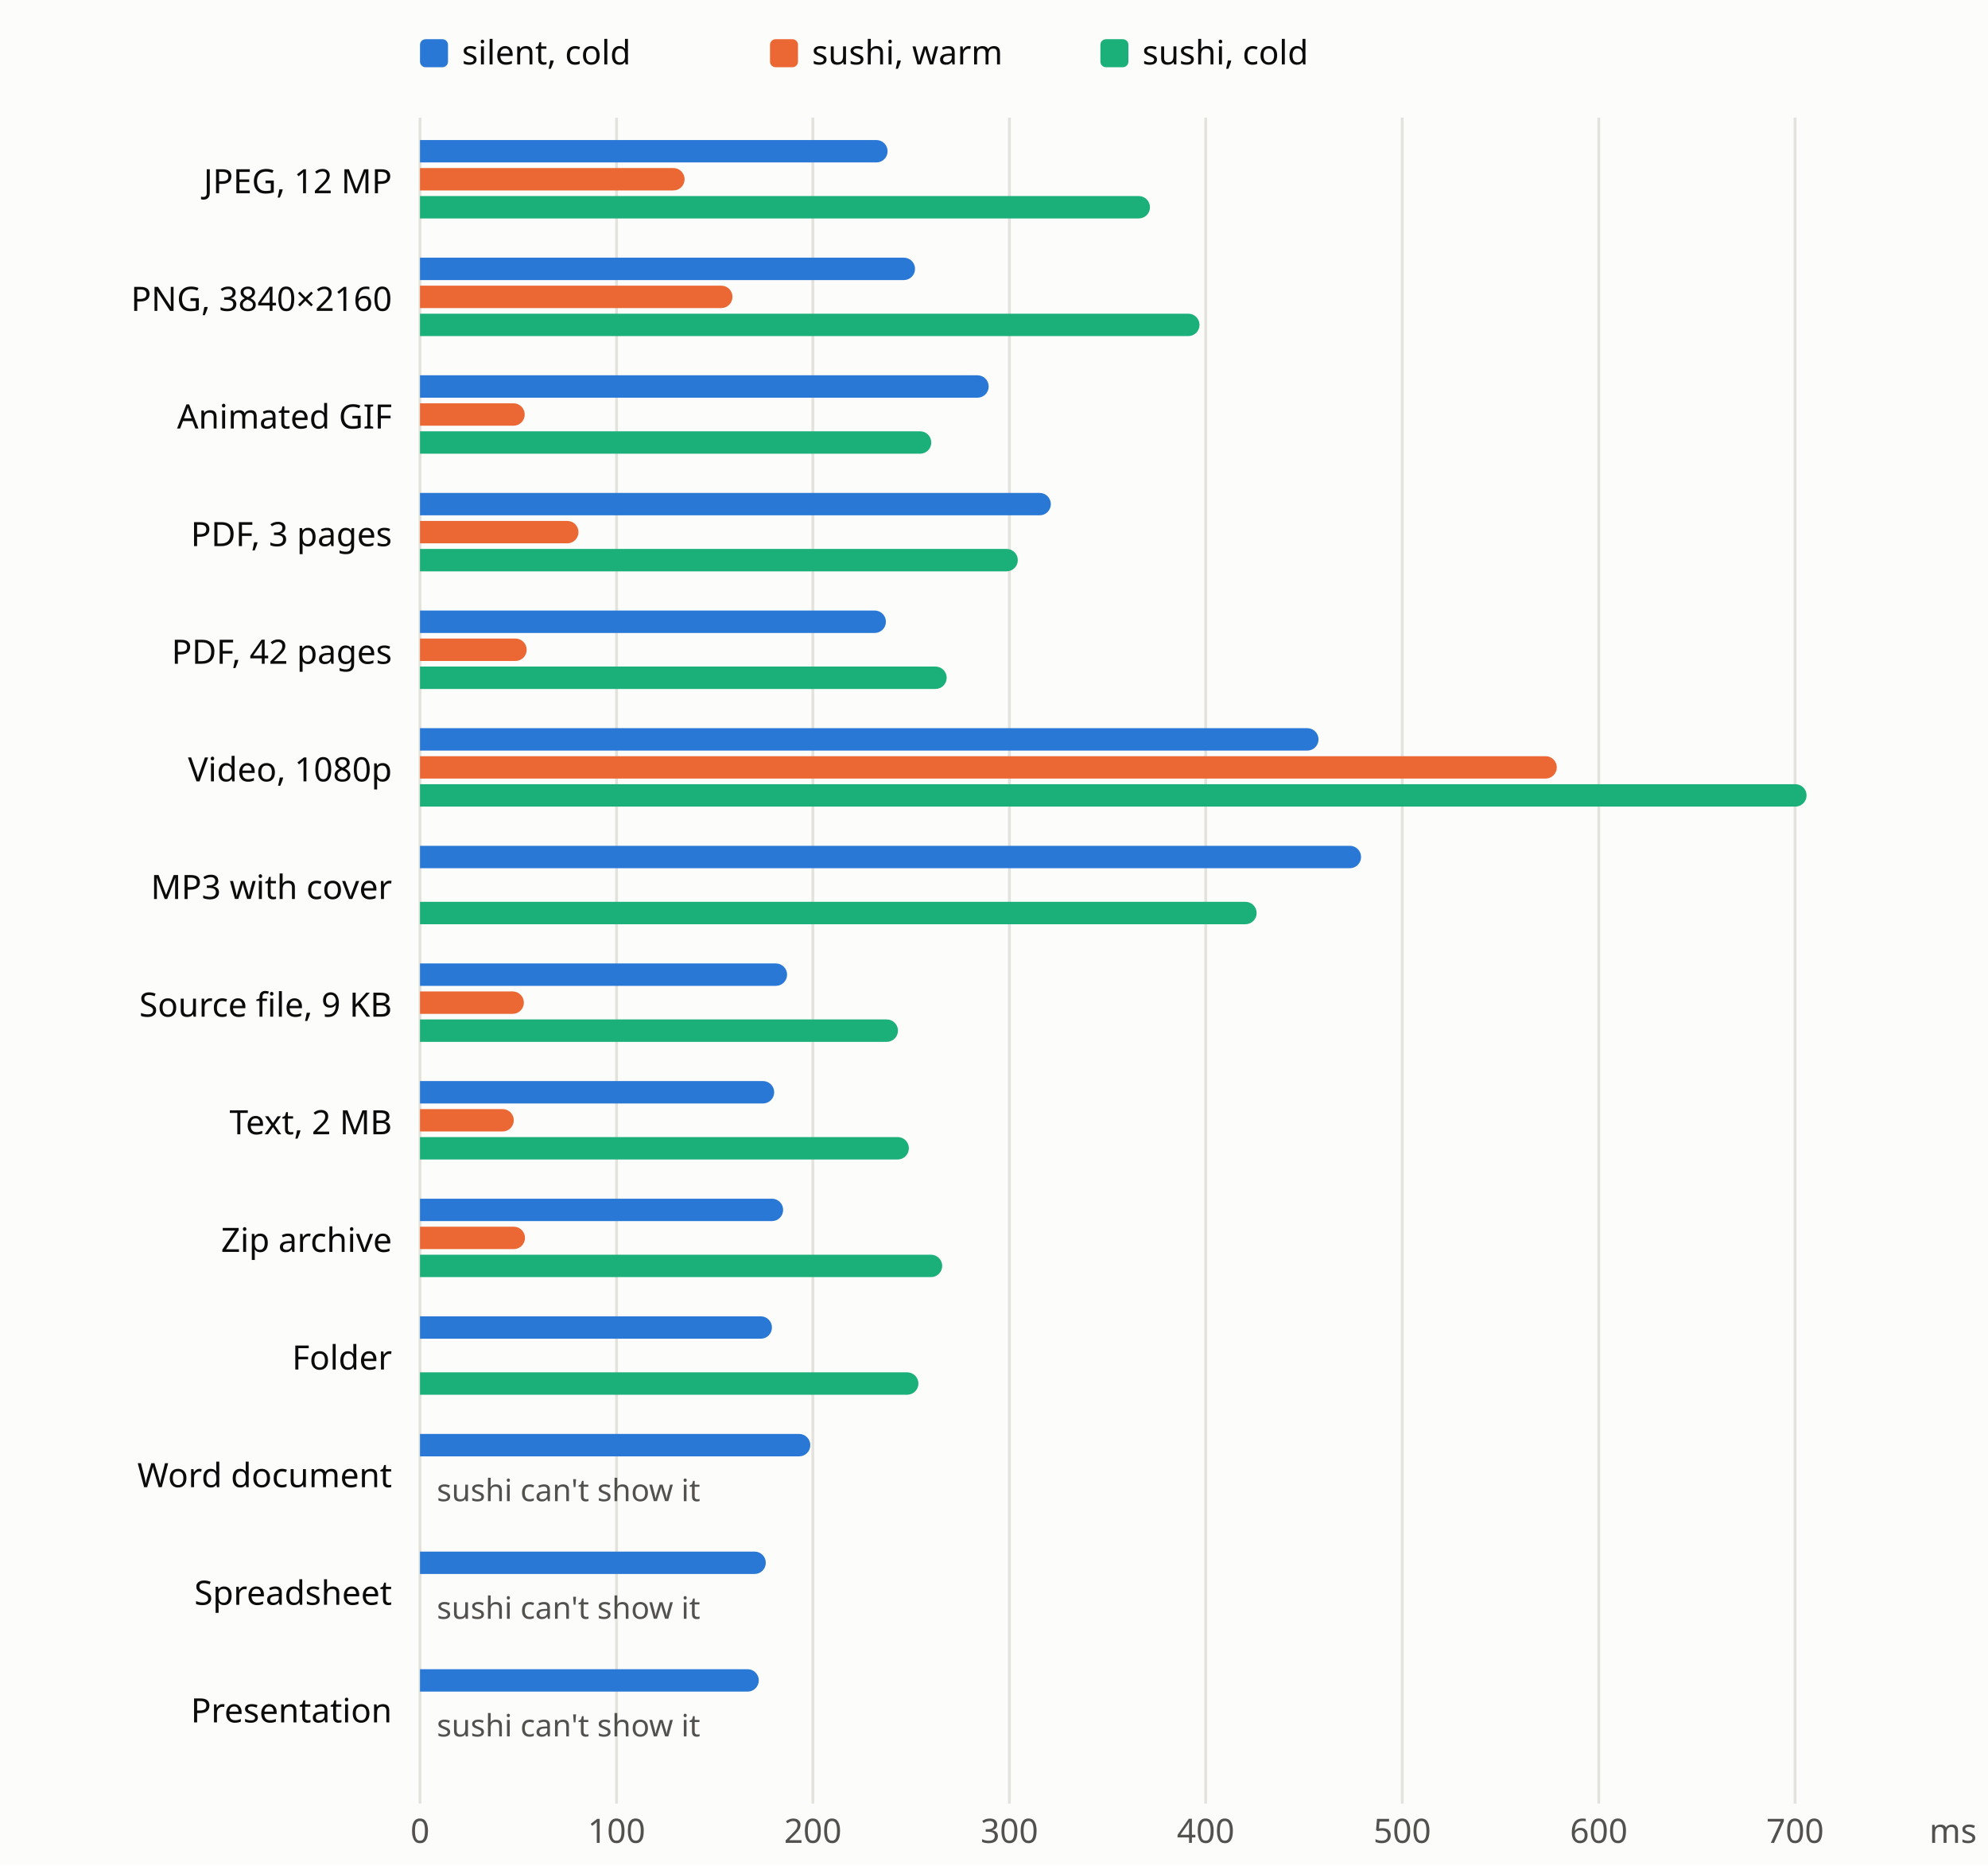
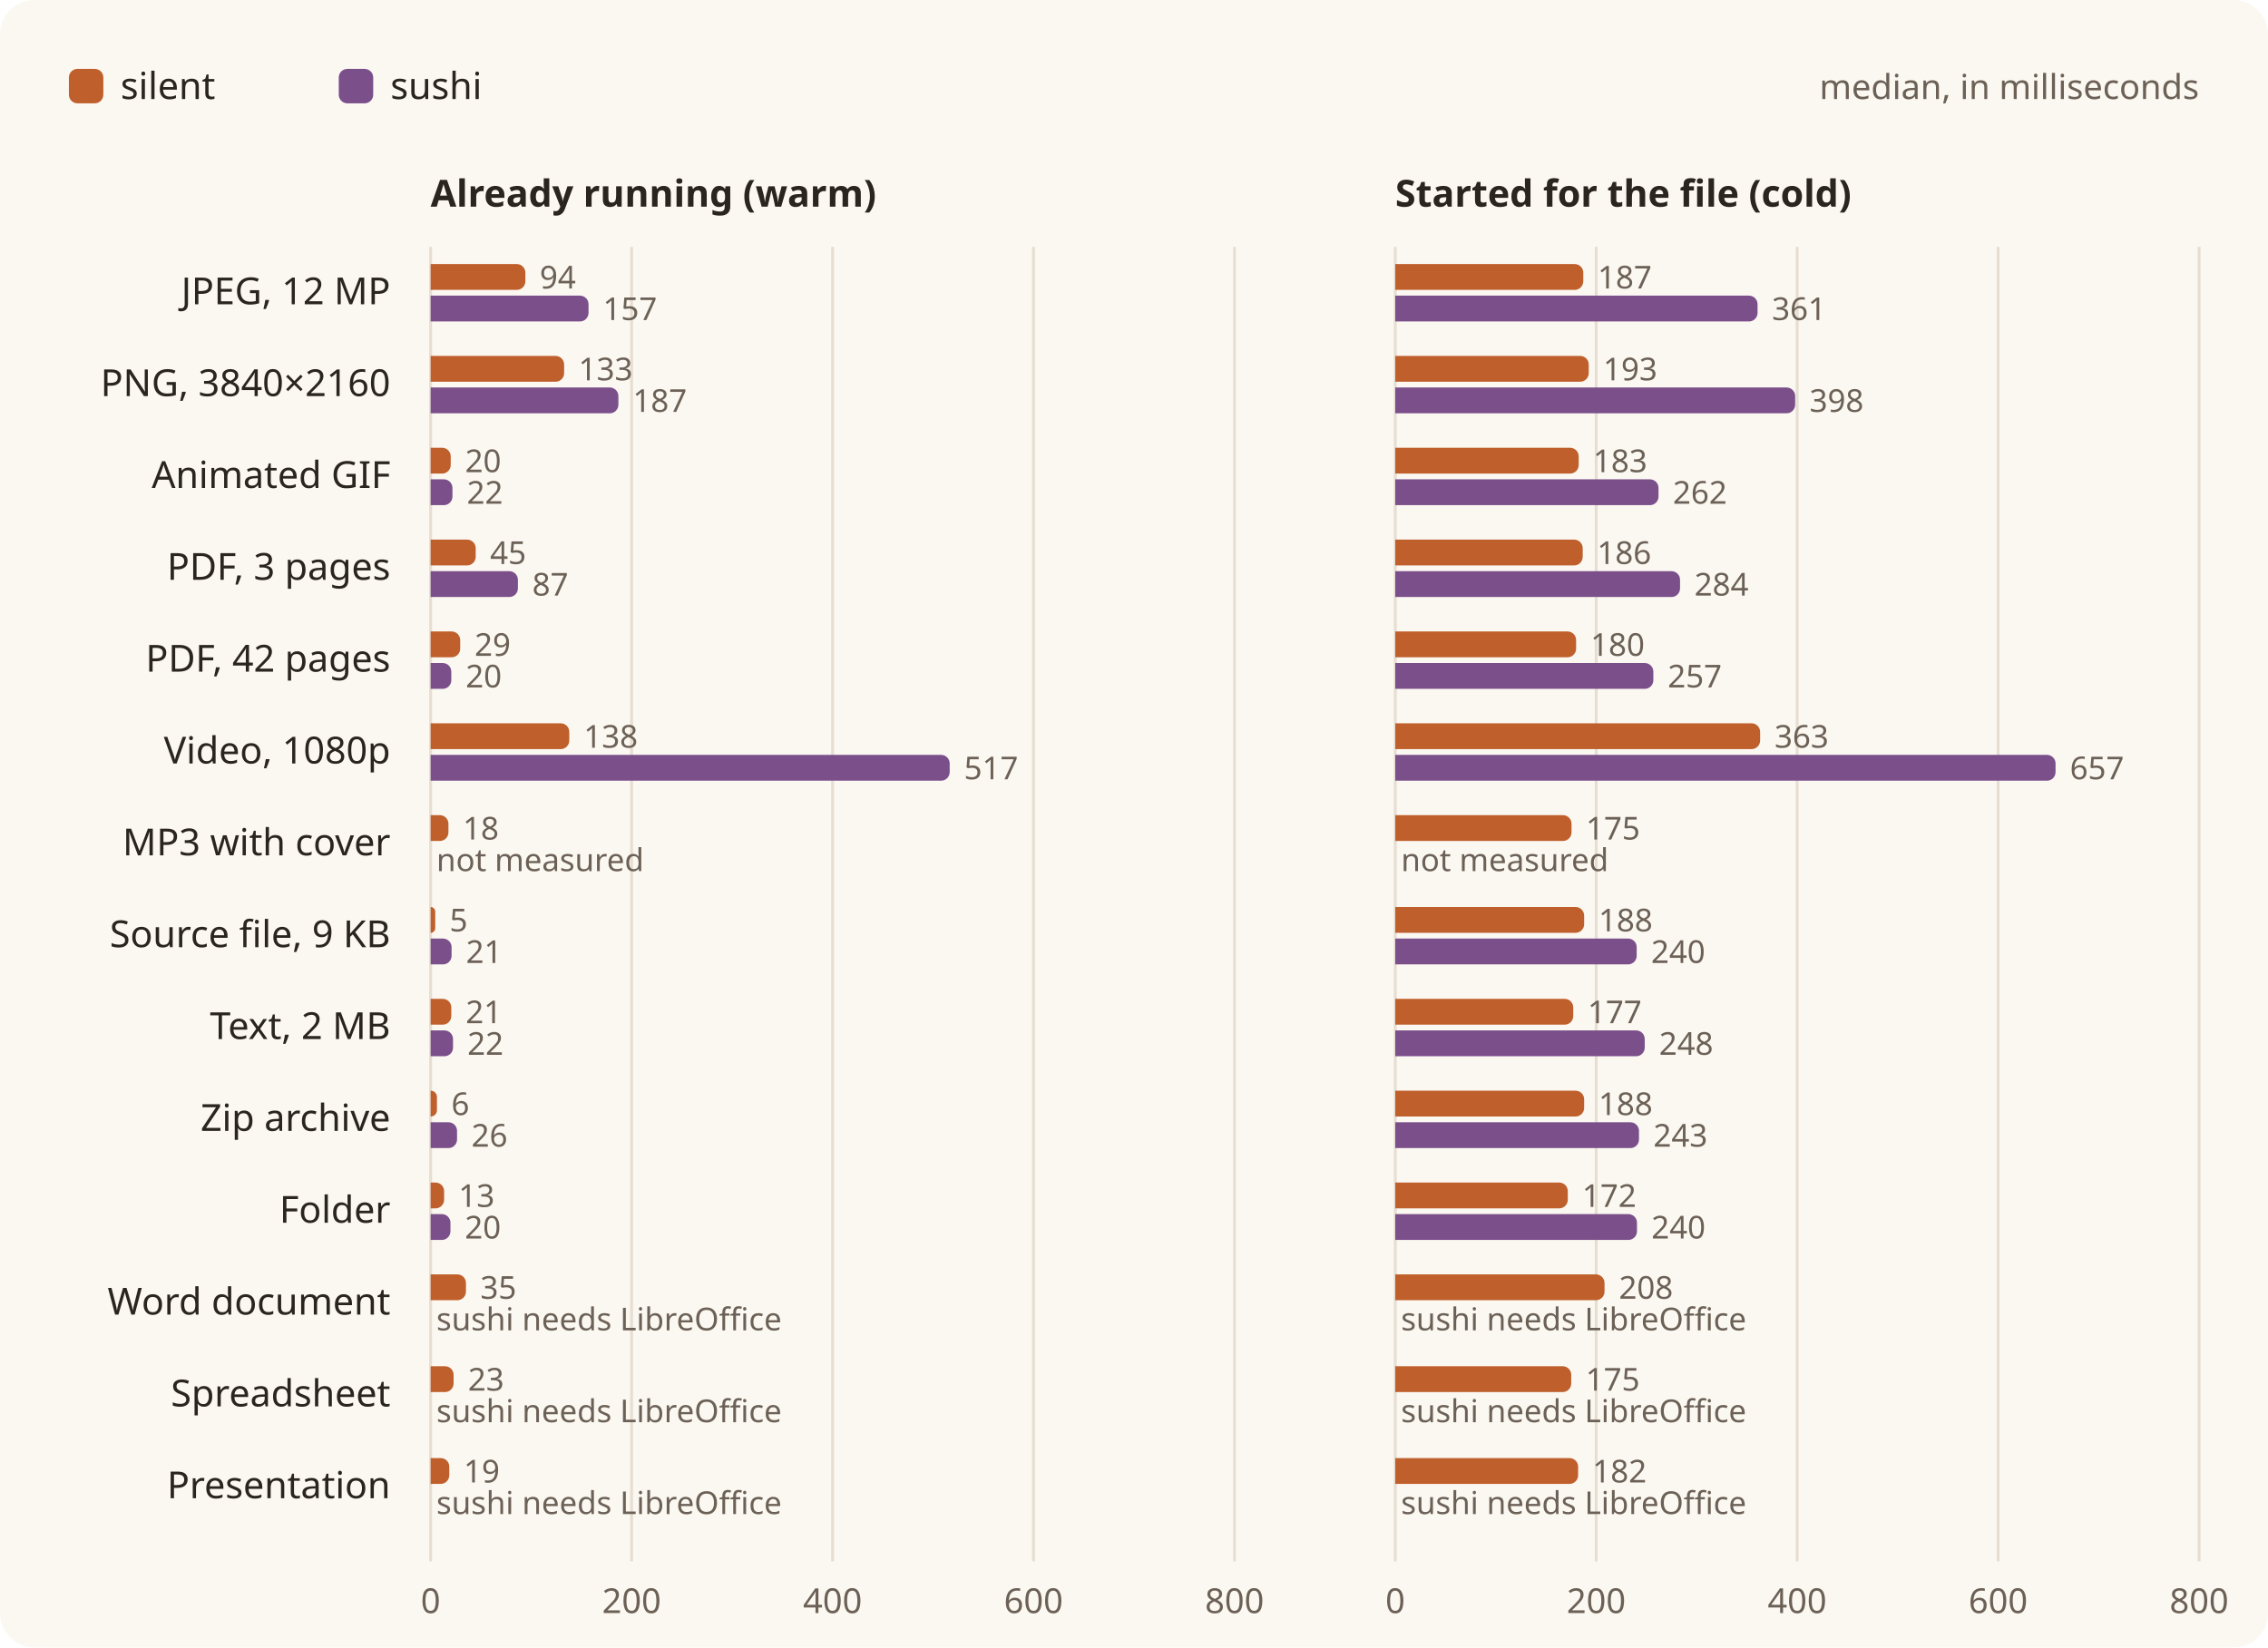
- <svg xmlns="http://www.w3.org/2000/svg" width="710" height="666" viewBox="0 0 710 666" font-family="Noto Sans, sans-serif" font-size="12">
-   <style>.bg{fill:#fcfcfb}text{fill:#0b0b0b}.muted{fill:#52514e}.grid{stroke:#e4e2dc}.s1{fill:#2a78d6}.s2{fill:#eb6834}.s3{fill:#1baf7a}@media (prefers-color-scheme: dark){.bg{fill:#1a1a19}text{fill:#f0efec}.muted{fill:#c3c2b7}.grid{stroke:#34332f}.s1{fill:#3987e5}.s2{fill:#d95926}.s3{fill:#199e70}}</style>
-   <rect class="bg" width="710" height="666" />
-   <rect class="s1" x="150" y="14" width="10" height="10" rx="2" />
-   <text x="165" y="23">silent, cold</text>
-   <rect class="s2" x="275" y="14" width="10" height="10" rx="2" />
-   <text x="290" y="23">sushi, warm</text>
-   <rect class="s3" x="393" y="14" width="10" height="10" rx="2" />
-   <text x="408" y="23">sushi, cold</text>
-   <line class="grid" x1="150.0" y1="42" x2="150.0" y2="644" />
-   <text class="muted" x="150.0" y="658" text-anchor="middle">0</text>
-   <line class="grid" x1="220.2" y1="42" x2="220.2" y2="644" />
-   <text class="muted" x="220.2" y="658" text-anchor="middle">100</text>
-   <line class="grid" x1="290.3" y1="42" x2="290.3" y2="644" />
-   <text class="muted" x="290.3" y="658" text-anchor="middle">200</text>
-   <line class="grid" x1="360.5" y1="42" x2="360.5" y2="644" />
-   <text class="muted" x="360.5" y="658" text-anchor="middle">300</text>
-   <line class="grid" x1="430.6" y1="42" x2="430.6" y2="644" />
-   <text class="muted" x="430.6" y="658" text-anchor="middle">400</text>
-   <line class="grid" x1="500.8" y1="42" x2="500.8" y2="644" />
-   <text class="muted" x="500.8" y="658" text-anchor="middle">500</text>
-   <line class="grid" x1="571.0" y1="42" x2="571.0" y2="644" />
-   <text class="muted" x="571.0" y="658" text-anchor="middle">600</text>
-   <line class="grid" x1="641.1" y1="42" x2="641.1" y2="644" />
-   <text class="muted" x="641.1" y="658" text-anchor="middle">700</text>
-   <text class="muted" x="706" y="658" text-anchor="end">ms</text>
-   <text x="140" y="69.0" text-anchor="end">JPEG, 12 MP</text>
-   <path class="s1" d="M150,50H313.0A4,4 0 0 1 317.0,54.0V54.0A4,4 0 0 1 313.0,58H150Z" />
-   <path class="s2" d="M150,60H240.5A4,4 0 0 1 244.5,64.0V64.0A4,4 0 0 1 240.5,68H150Z" />
-   <path class="s3" d="M150,70H406.7A4,4 0 0 1 410.7,74.0V74.0A4,4 0 0 1 406.7,78H150Z" />
-   <text x="140" y="111.0" text-anchor="end">PNG, 3840×2160</text>
-   <path class="s1" d="M150,92H322.8A4,4 0 0 1 326.8,96.0V96.0A4,4 0 0 1 322.8,100H150Z" />
-   <path class="s2" d="M150,102H257.6A4,4 0 0 1 261.6,106.0V106.0A4,4 0 0 1 257.6,110H150Z" />
-   <path class="s3" d="M150,112H424.4A4,4 0 0 1 428.4,116.0V116.0A4,4 0 0 1 424.4,120H150Z" />
-   <text x="140" y="153.0" text-anchor="end">Animated GIF</text>
-   <path class="s1" d="M150,134H349.1A4,4 0 0 1 353.1,138.0V138.0A4,4 0 0 1 349.1,142H150Z" />
-   <path class="s2" d="M150,144H183.4A4,4 0 0 1 187.4,148.0V148.0A4,4 0 0 1 183.4,152H150Z" />
-   <path class="s3" d="M150,154H328.6A4,4 0 0 1 332.6,158.0V158.0A4,4 0 0 1 328.6,162H150Z" />
-   <text x="140" y="195.0" text-anchor="end">PDF, 3 pages</text>
-   <path class="s1" d="M150,176H371.3A4,4 0 0 1 375.3,180.0V180.0A4,4 0 0 1 371.3,184H150Z" />
-   <path class="s2" d="M150,186H202.6A4,4 0 0 1 206.6,190.0V190.0A4,4 0 0 1 202.6,194H150Z" />
-   <path class="s3" d="M150,196H359.5A4,4 0 0 1 363.5,200.0V200.0A4,4 0 0 1 359.5,204H150Z" />
-   <text x="140" y="237.0" text-anchor="end">PDF, 42 pages</text>
-   <path class="s1" d="M150,218H312.4A4,4 0 0 1 316.4,222.0V222.0A4,4 0 0 1 312.4,226H150Z" />
-   <path class="s2" d="M150,228H184.1A4,4 0 0 1 188.1,232.0V232.0A4,4 0 0 1 184.1,236H150Z" />
-   <path class="s3" d="M150,238H334.1A4,4 0 0 1 338.1,242.0V242.0A4,4 0 0 1 334.1,246H150Z" />
-   <text x="140" y="279.0" text-anchor="end">Video, 1080p</text>
-   <path class="s1" d="M150,260H466.9A4,4 0 0 1 470.9,264.0V264.0A4,4 0 0 1 466.9,268H150Z" />
-   <path class="s2" d="M150,270H552.0A4,4 0 0 1 556.0,274.0V274.0A4,4 0 0 1 552.0,278H150Z" />
-   <path class="s3" d="M150,280H641.2A4,4 0 0 1 645.2,284.0V284.0A4,4 0 0 1 641.2,288H150Z" />
-   <text x="140" y="321.0" text-anchor="end">MP3 with cover</text>
-   <path class="s1" d="M150,302H482.1A4,4 0 0 1 486.1,306.0V306.0A4,4 0 0 1 482.1,310H150Z" />
-   <path class="s3" d="M150,322H444.8A4,4 0 0 1 448.8,326.0V326.0A4,4 0 0 1 444.8,330H150Z" />
-   <text x="140" y="363.0" text-anchor="end">Source file, 9 KB</text>
-   <path class="s1" d="M150,344H277.1A4,4 0 0 1 281.1,348.0V348.0A4,4 0 0 1 277.1,352H150Z" />
-   <path class="s2" d="M150,354H183.1A4,4 0 0 1 187.1,358.0V358.0A4,4 0 0 1 183.1,362H150Z" />
-   <path class="s3" d="M150,364H316.7A4,4 0 0 1 320.7,368.0V368.0A4,4 0 0 1 316.7,372H150Z" />
-   <text x="140" y="405.0" text-anchor="end">Text, 2 MB</text>
-   <path class="s1" d="M150,386H272.5A4,4 0 0 1 276.5,390.0V390.0A4,4 0 0 1 272.5,394H150Z" />
-   <path class="s2" d="M150,396H179.5A4,4 0 0 1 183.5,400.0V400.0A4,4 0 0 1 179.5,404H150Z" />
-   <path class="s3" d="M150,406H320.6A4,4 0 0 1 324.6,410.0V410.0A4,4 0 0 1 320.6,414H150Z" />
-   <text x="140" y="447.0" text-anchor="end">Zip archive</text>
-   <path class="s1" d="M150,428H275.7A4,4 0 0 1 279.7,432.0V432.0A4,4 0 0 1 275.7,436H150Z" />
-   <path class="s2" d="M150,438H183.5A4,4 0 0 1 187.5,442.0V442.0A4,4 0 0 1 183.5,446H150Z" />
-   <path class="s3" d="M150,448H332.5A4,4 0 0 1 336.5,452.0V452.0A4,4 0 0 1 332.5,456H150Z" />
-   <text x="140" y="489.0" text-anchor="end">Folder</text>
-   <path class="s1" d="M150,470H271.7A4,4 0 0 1 275.7,474.0V474.0A4,4 0 0 1 271.7,478H150Z" />
-   <path class="s3" d="M150,490H324.0A4,4 0 0 1 328.0,494.0V494.0A4,4 0 0 1 324.0,498H150Z" />
-   <text x="140" y="531.0" text-anchor="end">Word document</text>
-   <path class="s1" d="M150,512H285.4A4,4 0 0 1 289.4,516.0V516.0A4,4 0 0 1 285.4,520H150Z" />
-   <text class="muted" x="156" y="536" font-size="11">sushi can't show it</text>
-   <text x="140" y="573.0" text-anchor="end">Spreadsheet</text>
-   <path class="s1" d="M150,554H269.5A4,4 0 0 1 273.5,558.0V558.0A4,4 0 0 1 269.5,562H150Z" />
-   <text class="muted" x="156" y="578" font-size="11">sushi can't show it</text>
-   <text x="140" y="615.0" text-anchor="end">Presentation</text>
-   <path class="s1" d="M150,596H267.0A4,4 0 0 1 271.0,600.0V600.0A4,4 0 0 1 267.0,604H150Z" />
-   <text class="muted" x="156" y="620" font-size="11">sushi can't show it</text>
+ <svg xmlns="http://www.w3.org/2000/svg" width="790" height="574" viewBox="0 0 790 574" font-family="Noto Sans, Helvetica, Arial, sans-serif" font-size="13">
+   <rect width="790" height="574" rx="12" fill="#fbf8f2" />
+   <rect x="24" y="24" width="12" height="12" rx="3" fill="#bf5f2b" />
+   <text x="42" y="34.5" fill="#2b2520">silent</text>
+   <rect x="118" y="24" width="12" height="12" rx="3" fill="#7a4f8a" />
+   <text x="136" y="34.5" fill="#2b2520">sushi</text>
+   <text x="766" y="34.5" text-anchor="end" fill="#6c6156" font-size="12">median, in milliseconds</text>
+   <text x="150" y="72" fill="#2b2520" font-weight="600">Already running (warm)</text>
+   <line x1="150.0" y1="86" x2="150.0" y2="544" stroke="#e7ded2" />
+   <text x="150.0" y="562" text-anchor="middle" fill="#6c6156" font-size="12">0</text>
+   <line x1="220.0" y1="86" x2="220.0" y2="544" stroke="#e7ded2" />
+   <text x="220.0" y="562" text-anchor="middle" fill="#6c6156" font-size="12">200</text>
+   <line x1="290.0" y1="86" x2="290.0" y2="544" stroke="#e7ded2" />
+   <text x="290.0" y="562" text-anchor="middle" fill="#6c6156" font-size="12">400</text>
+   <line x1="360.0" y1="86" x2="360.0" y2="544" stroke="#e7ded2" />
+   <text x="360.0" y="562" text-anchor="middle" fill="#6c6156" font-size="12">600</text>
+   <line x1="430.0" y1="86" x2="430.0" y2="544" stroke="#e7ded2" />
+   <text x="430.0" y="562" text-anchor="middle" fill="#6c6156" font-size="12">800</text>
+   <text x="136" y="106" text-anchor="end" fill="#2b2520">JPEG, 12 MP</text>
+   <path fill="#bf5f2b" d="M150.0,92H180.0A3,3 0 0 1 183.0,95.0V98.0A3,3 0 0 1 180.0,101H150.0Z" />
+   <text x="188.0" y="100.5" fill="#6c6156" font-size="11">94</text>
+   <path fill="#7a4f8a" d="M150.0,103H202.0A3,3 0 0 1 205.0,106.0V109.0A3,3 0 0 1 202.0,112H150.0Z" />
+   <text x="210.0" y="111.5" fill="#6c6156" font-size="11">157</text>
+   <text x="136" y="138" text-anchor="end" fill="#2b2520">PNG, 3840×2160</text>
+   <path fill="#bf5f2b" d="M150.0,124H193.5A3,3 0 0 1 196.5,127.0V130.0A3,3 0 0 1 193.5,133H150.0Z" />
+   <text x="201.5" y="132.5" fill="#6c6156" font-size="11">133</text>
+   <path fill="#7a4f8a" d="M150.0,135H212.4A3,3 0 0 1 215.4,138.0V141.0A3,3 0 0 1 212.4,144H150.0Z" />
+   <text x="220.4" y="143.5" fill="#6c6156" font-size="11">187</text>
+   <text x="136" y="170" text-anchor="end" fill="#2b2520">Animated GIF</text>
+   <path fill="#bf5f2b" d="M150.0,156H154.0A3,3 0 0 1 157.0,159.0V162.0A3,3 0 0 1 154.0,165H150.0Z" />
+   <text x="162.0" y="164.5" fill="#6c6156" font-size="11">20</text>
+   <path fill="#7a4f8a" d="M150.0,167H154.6A3,3 0 0 1 157.6,170.0V173.0A3,3 0 0 1 154.6,176H150.0Z" />
+   <text x="162.6" y="175.5" fill="#6c6156" font-size="11">22</text>
+   <text x="136" y="202" text-anchor="end" fill="#2b2520">PDF, 3 pages</text>
+   <path fill="#bf5f2b" d="M150.0,188H162.7A3,3 0 0 1 165.7,191.0V194.0A3,3 0 0 1 162.7,197H150.0Z" />
+   <text x="170.7" y="196.5" fill="#6c6156" font-size="11">45</text>
+   <path fill="#7a4f8a" d="M150.0,199H177.4A3,3 0 0 1 180.4,202.0V205.0A3,3 0 0 1 177.4,208H150.0Z" />
+   <text x="185.4" y="207.5" fill="#6c6156" font-size="11">87</text>
+   <text x="136" y="234" text-anchor="end" fill="#2b2520">PDF, 42 pages</text>
+   <path fill="#bf5f2b" d="M150.0,220H157.3A3,3 0 0 1 160.3,223.0V226.0A3,3 0 0 1 157.3,229H150.0Z" />
+   <text x="165.3" y="228.5" fill="#6c6156" font-size="11">29</text>
+   <path fill="#7a4f8a" d="M150.0,231H154.2A3,3 0 0 1 157.2,234.0V237.0A3,3 0 0 1 154.2,240H150.0Z" />
+   <text x="162.2" y="239.5" fill="#6c6156" font-size="11">20</text>
+   <text x="136" y="266" text-anchor="end" fill="#2b2520">Video, 1080p</text>
+   <path fill="#bf5f2b" d="M150.0,252H195.3A3,3 0 0 1 198.3,255.0V258.0A3,3 0 0 1 195.3,261H150.0Z" />
+   <text x="203.3" y="260.5" fill="#6c6156" font-size="11">138</text>
+   <path fill="#7a4f8a" d="M150.0,263H327.8A3,3 0 0 1 330.8,266.0V269.0A3,3 0 0 1 327.8,272H150.0Z" />
+   <text x="335.8" y="271.5" fill="#6c6156" font-size="11">517</text>
+   <text x="136" y="298" text-anchor="end" fill="#2b2520">MP3 with cover</text>
+   <path fill="#bf5f2b" d="M150.0,284H153.2A3,3 0 0 1 156.2,287.0V290.0A3,3 0 0 1 153.2,293H150.0Z" />
+   <text x="161.2" y="292.5" fill="#6c6156" font-size="11">18</text>
+   <text x="152" y="303.5" fill="#6c6156" font-size="11">not measured</text>
+   <text x="136" y="330" text-anchor="end" fill="#2b2520">Source file, 9 KB</text>
+   <path fill="#bf5f2b" d="M150.0,316H150.0A1.588,1.588 0 0 1 151.6,317.6V323.4A1.588,1.588 0 0 1 150.0,325H150.0Z" />
+   <text x="156.6" y="324.5" fill="#6c6156" font-size="11">5</text>
+   <path fill="#7a4f8a" d="M150.0,327H154.3A3,3 0 0 1 157.3,330.0V333.0A3,3 0 0 1 154.3,336H150.0Z" />
+   <text x="162.3" y="335.5" fill="#6c6156" font-size="11">21</text>
+   <text x="136" y="362" text-anchor="end" fill="#2b2520">Text, 2 MB</text>
+   <path fill="#bf5f2b" d="M150.0,348H154.2A3,3 0 0 1 157.2,351.0V354.0A3,3 0 0 1 154.2,357H150.0Z" />
+   <text x="162.2" y="356.5" fill="#6c6156" font-size="11">21</text>
+   <path fill="#7a4f8a" d="M150.0,359H154.8A3,3 0 0 1 157.8,362.0V365.0A3,3 0 0 1 154.8,368H150.0Z" />
+   <text x="162.8" y="367.5" fill="#6c6156" font-size="11">22</text>
+   <text x="136" y="394" text-anchor="end" fill="#2b2520">Zip archive</text>
+   <path fill="#bf5f2b" d="M150.0,380H150.0A2.173,2.173 0 0 1 152.2,382.2V386.8A2.173,2.173 0 0 1 150.0,389H150.0Z" />
+   <text x="157.2" y="388.5" fill="#6c6156" font-size="11">6</text>
+   <path fill="#7a4f8a" d="M150.0,391H156.2A3,3 0 0 1 159.2,394.0V397.0A3,3 0 0 1 156.2,400H150.0Z" />
+   <text x="164.2" y="399.5" fill="#6c6156" font-size="11">26</text>
+   <text x="136" y="426" text-anchor="end" fill="#2b2520">Folder</text>
+   <path fill="#bf5f2b" d="M150.0,412H151.7A3,3 0 0 1 154.7,415.0V418.0A3,3 0 0 1 151.7,421H150.0Z" />
+   <text x="159.7" y="420.5" fill="#6c6156" font-size="11">13</text>
+   <path fill="#7a4f8a" d="M150.0,423H153.9A3,3 0 0 1 156.9,426.0V429.0A3,3 0 0 1 153.9,432H150.0Z" />
+   <text x="161.9" y="431.5" fill="#6c6156" font-size="11">20</text>
+   <text x="136" y="458" text-anchor="end" fill="#2b2520">Word document</text>
+   <path fill="#bf5f2b" d="M150.0,444H159.3A3,3 0 0 1 162.3,447.0V450.0A3,3 0 0 1 159.3,453H150.0Z" />
+   <text x="167.3" y="452.5" fill="#6c6156" font-size="11">35</text>
+   <text x="152" y="463.5" fill="#6c6156" font-size="11">sushi needs LibreOffice</text>
+   <text x="136" y="490" text-anchor="end" fill="#2b2520">Spreadsheet</text>
+   <path fill="#bf5f2b" d="M150.0,476H155.0A3,3 0 0 1 158.0,479.0V482.0A3,3 0 0 1 155.0,485H150.0Z" />
+   <text x="163.0" y="484.5" fill="#6c6156" font-size="11">23</text>
+   <text x="152" y="495.5" fill="#6c6156" font-size="11">sushi needs LibreOffice</text>
+   <text x="136" y="522" text-anchor="end" fill="#2b2520">Presentation</text>
+   <path fill="#bf5f2b" d="M150.0,508H153.5A3,3 0 0 1 156.5,511.0V514.0A3,3 0 0 1 153.5,517H150.0Z" />
+   <text x="161.5" y="516.5" fill="#6c6156" font-size="11">19</text>
+   <text x="152" y="527.5" fill="#6c6156" font-size="11">sushi needs LibreOffice</text>
+   <text x="486" y="72" fill="#2b2520" font-weight="600">Started for the file (cold)</text>
+   <line x1="486.0" y1="86" x2="486.0" y2="544" stroke="#e7ded2" />
+   <text x="486.0" y="562" text-anchor="middle" fill="#6c6156" font-size="12">0</text>
+   <line x1="556.0" y1="86" x2="556.0" y2="544" stroke="#e7ded2" />
+   <text x="556.0" y="562" text-anchor="middle" fill="#6c6156" font-size="12">200</text>
+   <line x1="626.0" y1="86" x2="626.0" y2="544" stroke="#e7ded2" />
+   <text x="626.0" y="562" text-anchor="middle" fill="#6c6156" font-size="12">400</text>
+   <line x1="696.0" y1="86" x2="696.0" y2="544" stroke="#e7ded2" />
+   <text x="696.0" y="562" text-anchor="middle" fill="#6c6156" font-size="12">600</text>
+   <line x1="766.0" y1="86" x2="766.0" y2="544" stroke="#e7ded2" />
+   <text x="766.0" y="562" text-anchor="middle" fill="#6c6156" font-size="12">800</text>
+   <path fill="#bf5f2b" d="M486.0,92H548.5A3,3 0 0 1 551.5,95.0V98.0A3,3 0 0 1 548.5,101H486.0Z" />
+   <text x="556.5" y="100.5" fill="#6c6156" font-size="11">187</text>
+   <path fill="#7a4f8a" d="M486.0,103H609.2A3,3 0 0 1 612.2,106.0V109.0A3,3 0 0 1 609.2,112H486.0Z" />
+   <text x="617.2" y="111.5" fill="#6c6156" font-size="11">361</text>
+   <path fill="#bf5f2b" d="M486.0,124H550.4A3,3 0 0 1 553.4,127.0V130.0A3,3 0 0 1 550.4,133H486.0Z" />
+   <text x="558.4" y="132.5" fill="#6c6156" font-size="11">193</text>
+   <path fill="#7a4f8a" d="M486.0,135H622.3A3,3 0 0 1 625.3,138.0V141.0A3,3 0 0 1 622.3,144H486.0Z" />
+   <text x="630.3" y="143.5" fill="#6c6156" font-size="11">398</text>
+   <path fill="#bf5f2b" d="M486.0,156H546.9A3,3 0 0 1 549.9,159.0V162.0A3,3 0 0 1 546.9,165H486.0Z" />
+   <text x="554.9" y="164.5" fill="#6c6156" font-size="11">183</text>
+   <path fill="#7a4f8a" d="M486.0,167H574.7A3,3 0 0 1 577.7,170.0V173.0A3,3 0 0 1 574.7,176H486.0Z" />
+   <text x="582.7" y="175.5" fill="#6c6156" font-size="11">262</text>
+   <path fill="#bf5f2b" d="M486.0,188H548.3A3,3 0 0 1 551.3,191.0V194.0A3,3 0 0 1 548.3,197H486.0Z" />
+   <text x="556.3" y="196.5" fill="#6c6156" font-size="11">186</text>
+   <path fill="#7a4f8a" d="M486.0,199H582.2A3,3 0 0 1 585.2,202.0V205.0A3,3 0 0 1 582.2,208H486.0Z" />
+   <text x="590.2" y="207.5" fill="#6c6156" font-size="11">284</text>
+   <path fill="#bf5f2b" d="M486.0,220H546.0A3,3 0 0 1 549.0,223.0V226.0A3,3 0 0 1 546.0,229H486.0Z" />
+   <text x="554.0" y="228.5" fill="#6c6156" font-size="11">180</text>
+   <path fill="#7a4f8a" d="M486.0,231H572.9A3,3 0 0 1 575.9,234.0V237.0A3,3 0 0 1 572.9,240H486.0Z" />
+   <text x="580.9" y="239.5" fill="#6c6156" font-size="11">257</text>
+   <path fill="#bf5f2b" d="M486.0,252H610.1A3,3 0 0 1 613.1,255.0V258.0A3,3 0 0 1 610.1,261H486.0Z" />
+   <text x="618.1" y="260.5" fill="#6c6156" font-size="11">363</text>
+   <path fill="#7a4f8a" d="M486.0,263H713.0A3,3 0 0 1 716.0,266.0V269.0A3,3 0 0 1 713.0,272H486.0Z" />
+   <text x="721.0" y="271.5" fill="#6c6156" font-size="11">657</text>
+   <path fill="#bf5f2b" d="M486.0,284H544.4A3,3 0 0 1 547.4,287.0V290.0A3,3 0 0 1 544.4,293H486.0Z" />
+   <text x="552.4" y="292.5" fill="#6c6156" font-size="11">175</text>
+   <text x="488" y="303.5" fill="#6c6156" font-size="11">not measured</text>
+   <path fill="#bf5f2b" d="M486.0,316H548.8A3,3 0 0 1 551.8,319.0V322.0A3,3 0 0 1 548.8,325H486.0Z" />
+   <text x="556.8" y="324.5" fill="#6c6156" font-size="11">188</text>
+   <path fill="#7a4f8a" d="M486.0,327H567.1A3,3 0 0 1 570.1,330.0V333.0A3,3 0 0 1 567.1,336H486.0Z" />
+   <text x="575.1" y="335.5" fill="#6c6156" font-size="11">240</text>
+   <path fill="#bf5f2b" d="M486.0,348H545.0A3,3 0 0 1 548.0,351.0V354.0A3,3 0 0 1 545.0,357H486.0Z" />
+   <text x="553.0" y="356.5" fill="#6c6156" font-size="11">177</text>
+   <path fill="#7a4f8a" d="M486.0,359H569.9A3,3 0 0 1 572.9,362.0V365.0A3,3 0 0 1 569.9,368H486.0Z" />
+   <text x="577.9" y="367.5" fill="#6c6156" font-size="11">248</text>
+   <path fill="#bf5f2b" d="M486.0,380H548.8A3,3 0 0 1 551.8,383.0V386.0A3,3 0 0 1 548.8,389H486.0Z" />
+   <text x="556.8" y="388.5" fill="#6c6156" font-size="11">188</text>
+   <path fill="#7a4f8a" d="M486.0,391H567.9A3,3 0 0 1 570.9,394.0V397.0A3,3 0 0 1 567.9,400H486.0Z" />
+   <text x="575.9" y="399.5" fill="#6c6156" font-size="11">243</text>
+   <path fill="#bf5f2b" d="M486.0,412H543.1A3,3 0 0 1 546.1,415.0V418.0A3,3 0 0 1 543.1,421H486.0Z" />
+   <text x="551.1" y="420.5" fill="#6c6156" font-size="11">172</text>
+   <path fill="#7a4f8a" d="M486.0,423H567.2A3,3 0 0 1 570.2,426.0V429.0A3,3 0 0 1 567.2,432H486.0Z" />
+   <text x="575.2" y="431.5" fill="#6c6156" font-size="11">240</text>
+   <path fill="#bf5f2b" d="M486.0,444H555.9A3,3 0 0 1 558.9,447.0V450.0A3,3 0 0 1 555.9,453H486.0Z" />
+   <text x="563.9" y="452.5" fill="#6c6156" font-size="11">208</text>
+   <text x="488" y="463.5" fill="#6c6156" font-size="11">sushi needs LibreOffice</text>
+   <path fill="#bf5f2b" d="M486.0,476H544.3A3,3 0 0 1 547.3,479.0V482.0A3,3 0 0 1 544.3,485H486.0Z" />
+   <text x="552.3" y="484.5" fill="#6c6156" font-size="11">175</text>
+   <text x="488" y="495.5" fill="#6c6156" font-size="11">sushi needs LibreOffice</text>
+   <path fill="#bf5f2b" d="M486.0,508H546.7A3,3 0 0 1 549.7,511.0V514.0A3,3 0 0 1 546.7,517H486.0Z" />
+   <text x="554.7" y="516.5" fill="#6c6156" font-size="11">182</text>
+   <text x="488" y="527.5" fill="#6c6156" font-size="11">sushi needs LibreOffice</text>
</svg>
